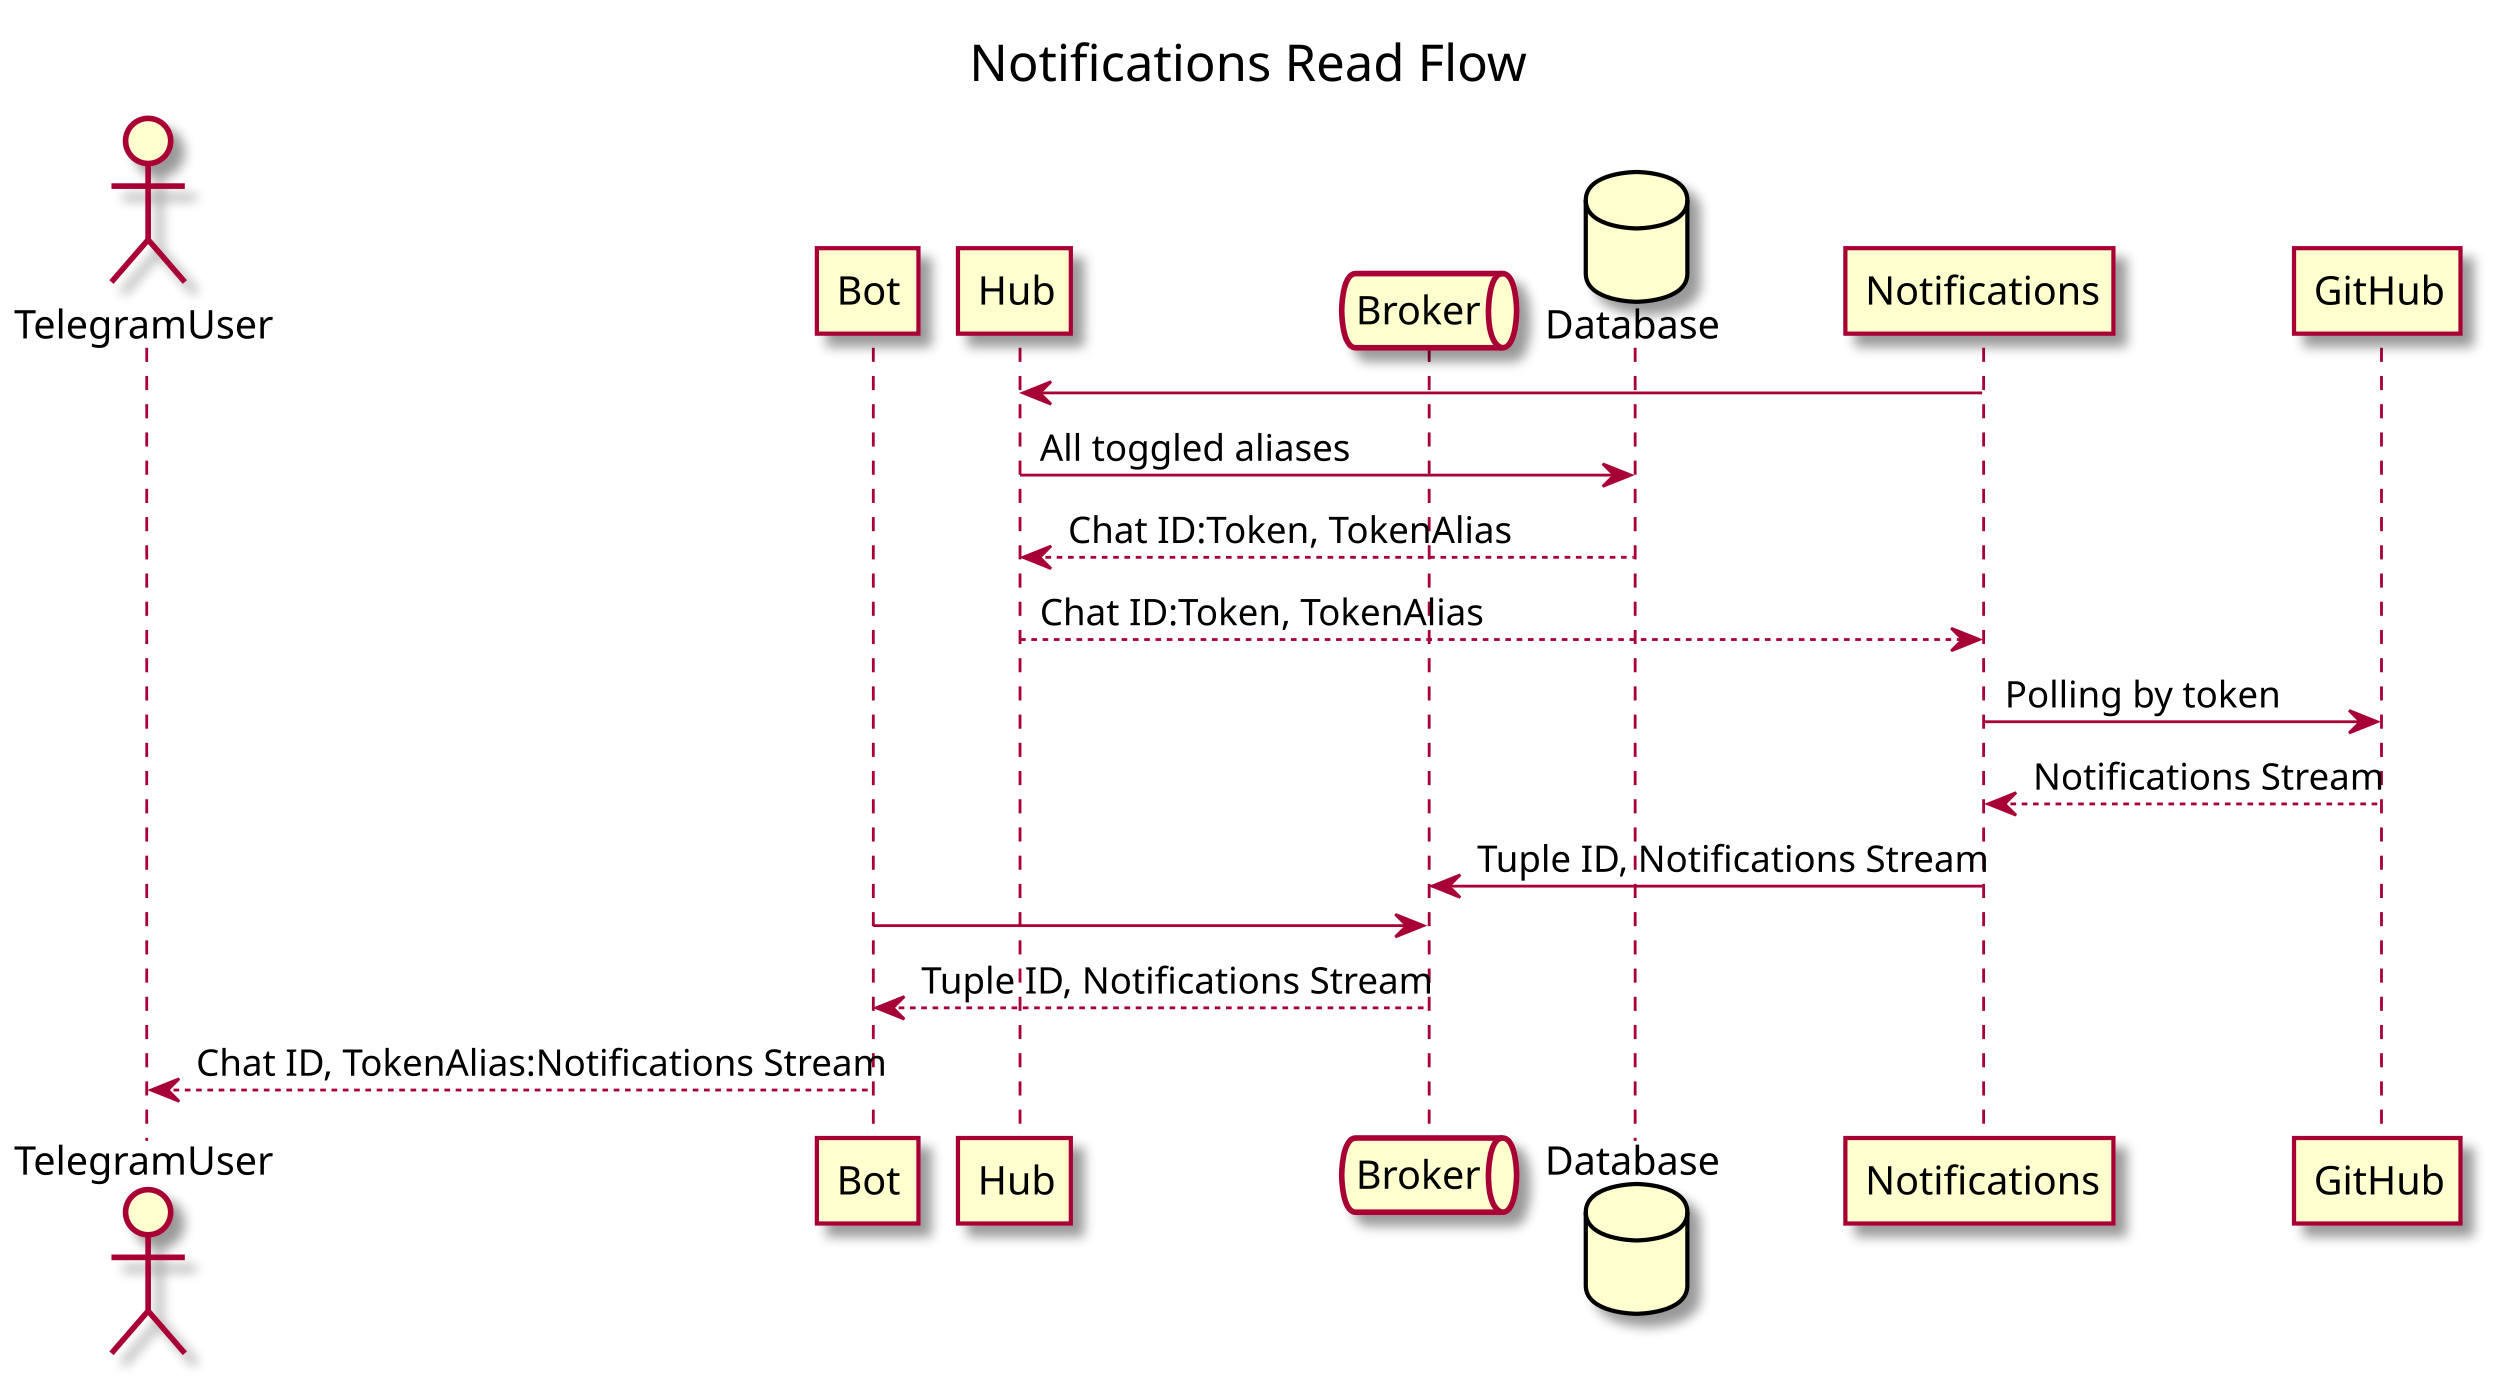
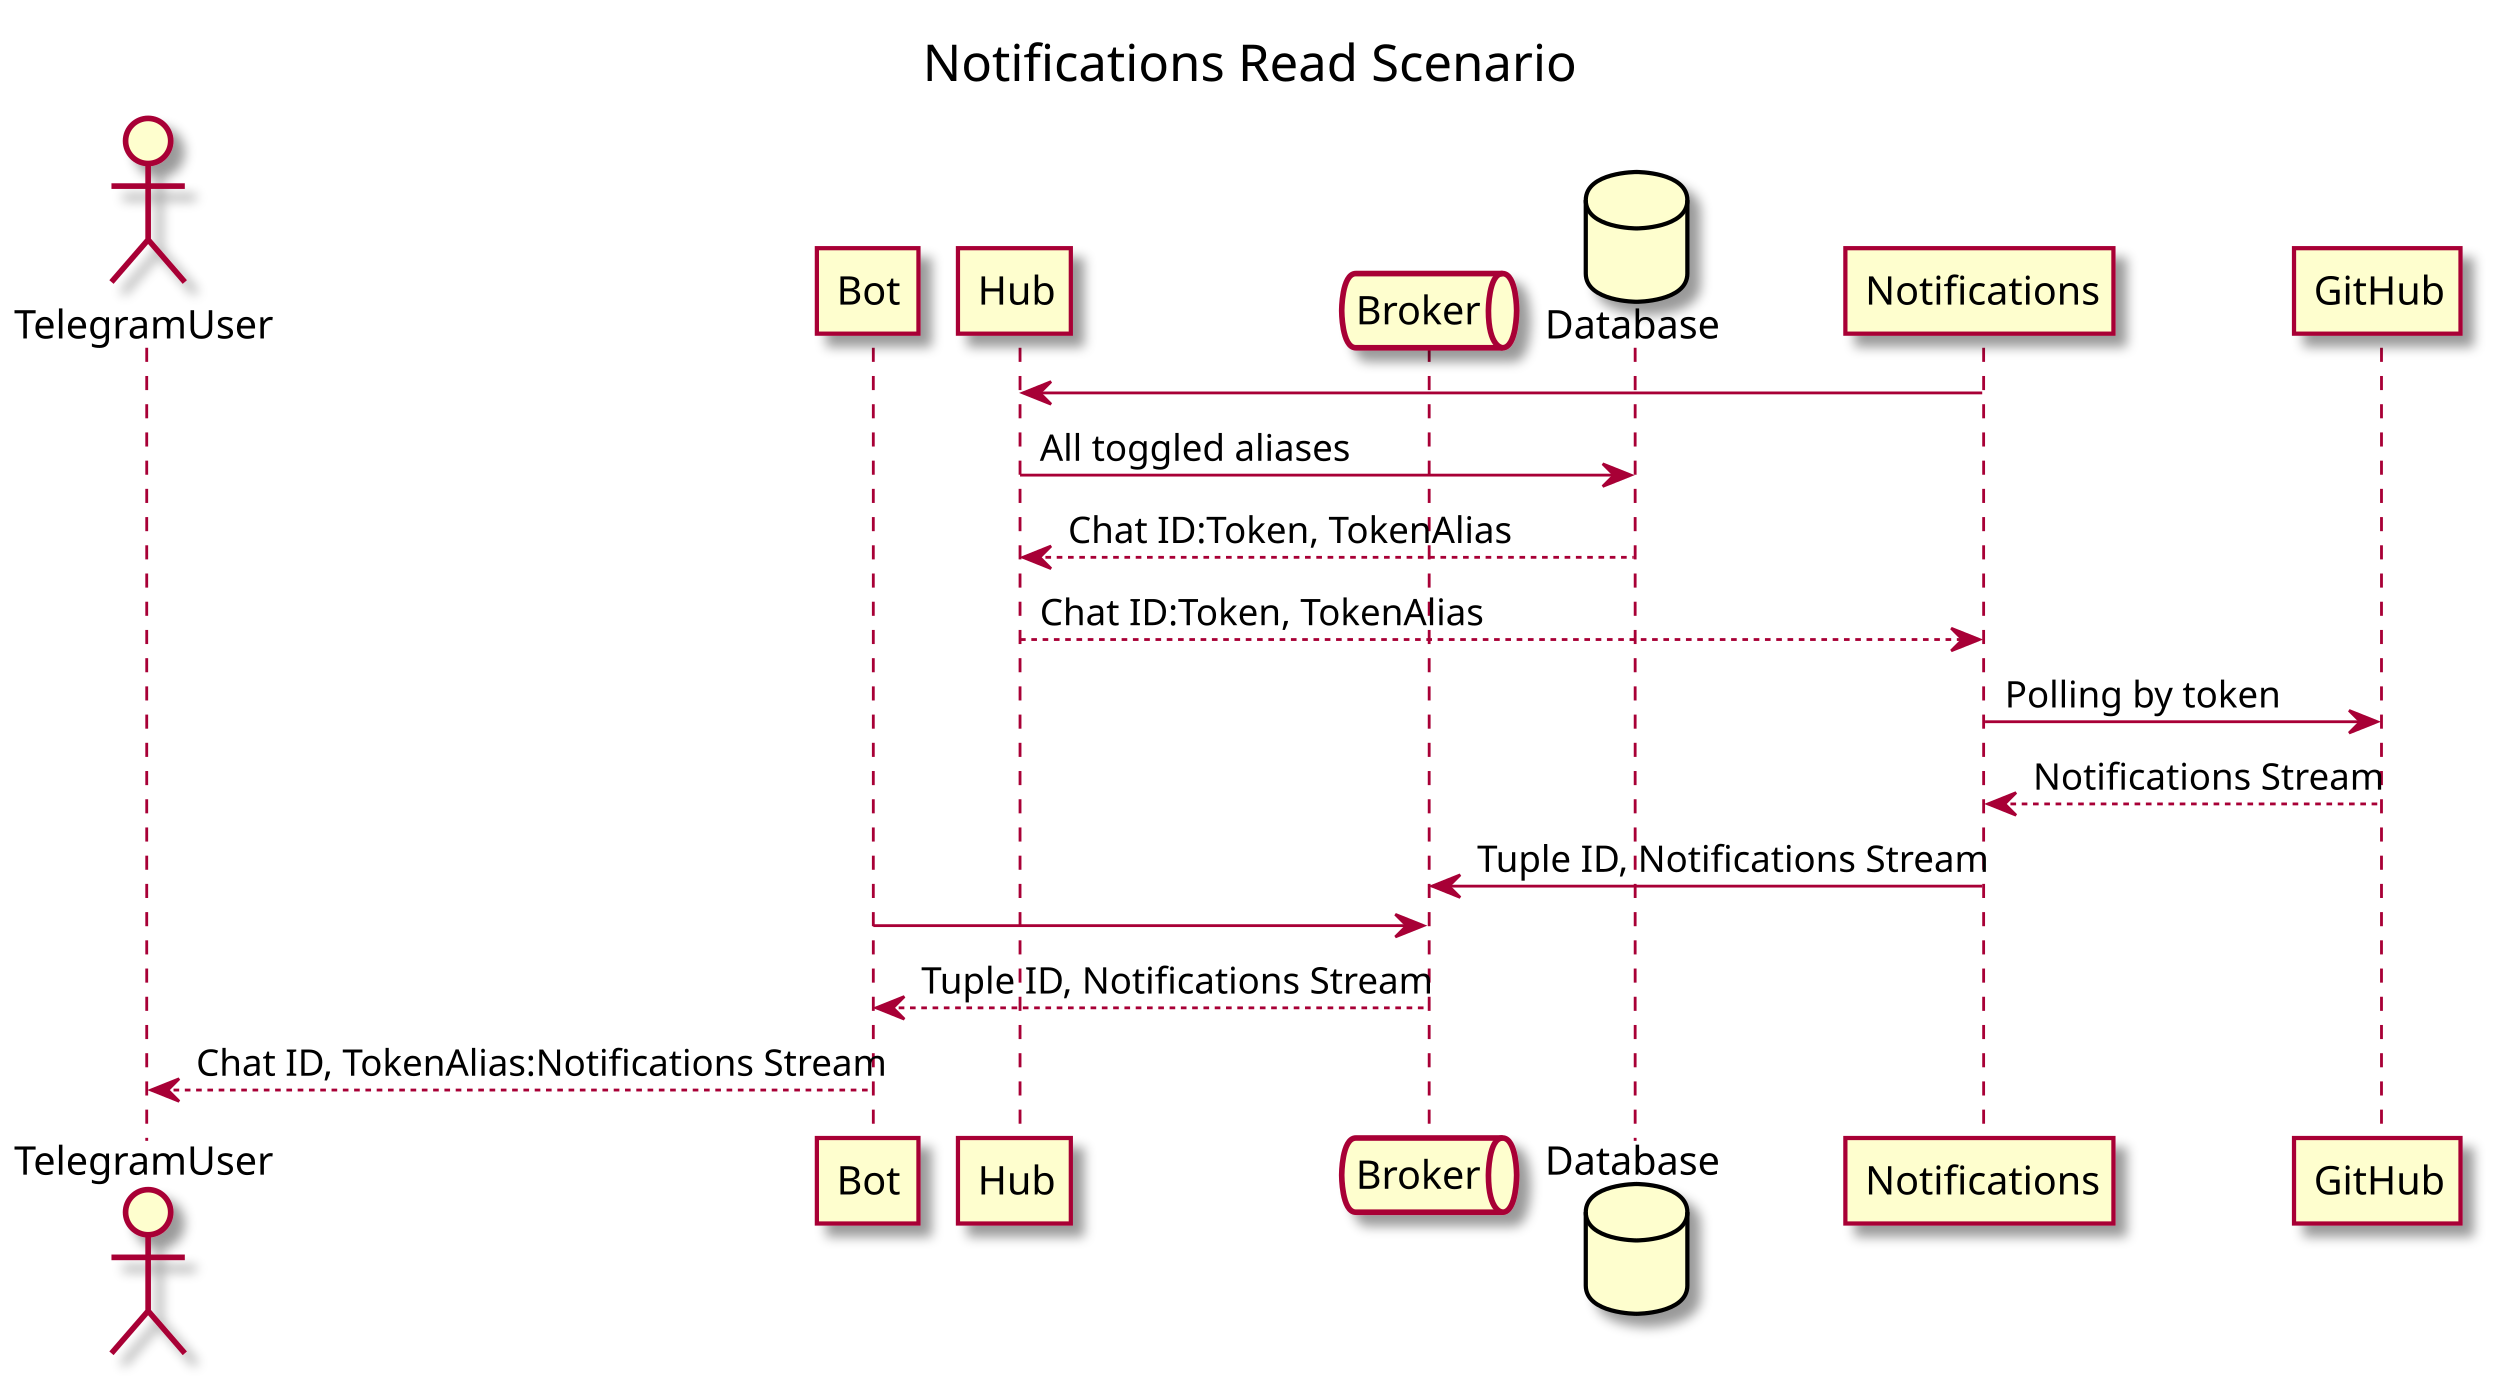
<svg xmlns="http://www.w3.org/2000/svg" contentScriptType="application/ecmascript" contentStyleType="text/css" height="488px" preserveAspectRatio="none" style="width:886px;height:488px;" version="1.1" viewBox="0 0 886 488" width="886px" zoomAndPan="magnify">
  <defs>
-     <filter height="300%" id="fdwztyoxplxg0" width="300%" x="-1" y="-1">
+     <filter height="300%" id="f1tzur0nkorri" width="300%" x="-1" y="-1">
      <feGaussianBlur result="blurOut" stdDeviation="2.0" />
      <feColorMatrix in="blurOut" result="blurOut2" type="matrix" values="0 0 0 0 0 0 0 0 0 0 0 0 0 0 0 0 0 0 .4 0" />
      <feOffset dx="4.0" dy="4.0" in="blurOut2" result="blurOut3" />
      <feBlend in="SourceGraphic" in2="blurOut3" mode="normal" />
    </filter>
  </defs>
  <g>
-     <text fill="#000000" font-family="sans-serif" font-size="18" lengthAdjust="spacingAndGlyphs" textLength="194" x="343.5" y="28.708">Notifications Read Flow</text>
+     <text fill="#000000" font-family="sans-serif" font-size="18" lengthAdjust="spacingAndGlyphs" textLength="227" x="327" y="28.708">Notifications Read Scenario</text>
    <line style="stroke:#A80036;stroke-width:1.0;stroke-dasharray:5.0,5.0;" x1="52" x2="52" y1="123.25" y2="404.312" />
    <line style="stroke:#A80036;stroke-width:1.0;stroke-dasharray:5.0,5.0;" x1="309.5" x2="309.5" y1="123.25" y2="404.312" />
    <line style="stroke:#A80036;stroke-width:1.0;stroke-dasharray:5.0,5.0;" x1="361.5" x2="361.5" y1="123.25" y2="404.312" />
    <line style="stroke:#A80036;stroke-width:1.0;stroke-dasharray:5.0,5.0;" x1="506.5" x2="506.5" y1="123.25" y2="404.312" />
    <line style="stroke:#A80036;stroke-width:1.0;stroke-dasharray:5.0,5.0;" x1="579.5" x2="579.5" y1="123.25" y2="404.312" />
    <line style="stroke:#A80036;stroke-width:1.0;stroke-dasharray:5.0,5.0;" x1="703" x2="703" y1="123.25" y2="404.312" />
    <line style="stroke:#A80036;stroke-width:1.0;stroke-dasharray:5.0,5.0;" x1="844" x2="844" y1="123.25" y2="404.312" />
    <text fill="#000000" font-family="sans-serif" font-size="14" lengthAdjust="spacingAndGlyphs" textLength="89" x="5" y="119.948">TelegramUser</text>
-     <ellipse cx="52.5" cy="49.953" fill="#FEFECE" filter="url(#fdwztyoxplxg0)" rx="8" ry="8" style="stroke:#A80036;stroke-width:2.0;" />
-     <path d="M52.5,57.953 L52.5,84.953 M39.5,65.953 L65.5,65.953 M52.5,84.953 L39.5,99.953 M52.5,84.953 L65.5,99.953 " fill="none" filter="url(#fdwztyoxplxg0)" style="stroke:#A80036;stroke-width:2.0;" />
+     <ellipse cx="52.5" cy="49.953" fill="#FEFECE" filter="url(#f1tzur0nkorri)" rx="8" ry="8" style="stroke:#A80036;stroke-width:2.0;" />
+     <path d="M52.5,57.953 L52.5,84.953 M39.5,65.953 L65.5,65.953 M52.5,84.953 L39.5,99.953 M52.5,84.953 L65.5,99.953 " fill="none" filter="url(#f1tzur0nkorri)" style="stroke:#A80036;stroke-width:2.0;" />
    <text fill="#000000" font-family="sans-serif" font-size="14" lengthAdjust="spacingAndGlyphs" textLength="89" x="5" y="416.308">TelegramUser</text>
-     <ellipse cx="52.5" cy="429.609" fill="#FEFECE" filter="url(#fdwztyoxplxg0)" rx="8" ry="8" style="stroke:#A80036;stroke-width:2.0;" />
-     <path d="M52.5,437.609 L52.5,464.609 M39.5,445.609 L65.5,445.609 M52.5,464.609 L39.5,479.609 M52.5,464.609 L65.5,479.609 " fill="none" filter="url(#fdwztyoxplxg0)" style="stroke:#A80036;stroke-width:2.0;" />
-     <rect fill="#FEFECE" filter="url(#fdwztyoxplxg0)" height="30.297" style="stroke:#A80036;stroke-width:1.5;" width="36" x="289.5" y="87.953" />
+     <ellipse cx="52.5" cy="429.609" fill="#FEFECE" filter="url(#f1tzur0nkorri)" rx="8" ry="8" style="stroke:#A80036;stroke-width:2.0;" />
+     <path d="M52.5,437.609 L52.5,464.609 M39.5,445.609 L65.5,445.609 M52.5,464.609 L39.5,479.609 M52.5,464.609 L65.5,479.609 " fill="none" filter="url(#f1tzur0nkorri)" style="stroke:#A80036;stroke-width:2.0;" />
+     <rect fill="#FEFECE" filter="url(#f1tzur0nkorri)" height="30.297" style="stroke:#A80036;stroke-width:1.5;" width="36" x="289.5" y="87.953" />
    <text fill="#000000" font-family="sans-serif" font-size="14" lengthAdjust="spacingAndGlyphs" textLength="22" x="296.5" y="107.948">Bot</text>
-     <rect fill="#FEFECE" filter="url(#fdwztyoxplxg0)" height="30.297" style="stroke:#A80036;stroke-width:1.5;" width="36" x="289.5" y="403.312" />
+     <rect fill="#FEFECE" filter="url(#f1tzur0nkorri)" height="30.297" style="stroke:#A80036;stroke-width:1.5;" width="36" x="289.5" y="403.312" />
    <text fill="#000000" font-family="sans-serif" font-size="14" lengthAdjust="spacingAndGlyphs" textLength="22" x="296.5" y="423.308">Bot</text>
-     <rect fill="#FEFECE" filter="url(#fdwztyoxplxg0)" height="30.297" style="stroke:#A80036;stroke-width:1.5;" width="40" x="339.5" y="87.953" />
+     <rect fill="#FEFECE" filter="url(#f1tzur0nkorri)" height="30.297" style="stroke:#A80036;stroke-width:1.5;" width="40" x="339.5" y="87.953" />
    <text fill="#000000" font-family="sans-serif" font-size="14" lengthAdjust="spacingAndGlyphs" textLength="26" x="346.5" y="107.948">Hub</text>
-     <rect fill="#FEFECE" filter="url(#fdwztyoxplxg0)" height="30.297" style="stroke:#A80036;stroke-width:1.5;" width="40" x="339.5" y="403.312" />
+     <rect fill="#FEFECE" filter="url(#f1tzur0nkorri)" height="30.297" style="stroke:#A80036;stroke-width:1.5;" width="40" x="339.5" y="403.312" />
    <text fill="#000000" font-family="sans-serif" font-size="14" lengthAdjust="spacingAndGlyphs" textLength="26" x="346.5" y="423.308">Hub</text>
-     <path d="M480.5,96.953 L532.5,96.953 C537.5,96.953 537.5,110.102 537.5,110.102 C537.5,110.102 537.5,123.25 532.5,123.25 L480.5,123.25 C475.5,123.25 475.5,110.102 475.5,110.102 C475.5,110.102 475.5,96.953 480.5,96.953 " fill="#FEFECE" filter="url(#fdwztyoxplxg0)" style="stroke:#A80036;stroke-width:2.0;" />
+     <path d="M480.5,96.953 L532.5,96.953 C537.5,96.953 537.5,110.102 537.5,110.102 C537.5,110.102 537.5,123.25 532.5,123.25 L480.5,123.25 C475.5,123.25 475.5,110.102 475.5,110.102 C475.5,110.102 475.5,96.953 480.5,96.953 " fill="#FEFECE" filter="url(#f1tzur0nkorri)" style="stroke:#A80036;stroke-width:2.0;" />
    <path d="M532.5,96.953 C527.5,96.953 527.5,110.102 527.5,110.102 C527.5,123.25 532.5,123.25 532.5,123.25 " fill="none" style="stroke:#A80036;stroke-width:2.0;" />
    <text fill="#000000" font-family="sans-serif" font-size="14" lengthAdjust="spacingAndGlyphs" textLength="42" x="480.5" y="114.948">Broker</text>
-     <path d="M480.5,403.312 L532.5,403.312 C537.5,403.312 537.5,416.461 537.5,416.461 C537.5,416.461 537.5,429.609 532.5,429.609 L480.5,429.609 C475.5,429.609 475.5,416.461 475.5,416.461 C475.5,416.461 475.5,403.312 480.5,403.312 " fill="#FEFECE" filter="url(#fdwztyoxplxg0)" style="stroke:#A80036;stroke-width:2.0;" />
+     <path d="M480.5,403.312 L532.5,403.312 C537.5,403.312 537.5,416.461 537.5,416.461 C537.5,416.461 537.5,429.609 532.5,429.609 L480.5,429.609 C475.5,429.609 475.5,416.461 475.5,416.461 C475.5,416.461 475.5,403.312 480.5,403.312 " fill="#FEFECE" filter="url(#f1tzur0nkorri)" style="stroke:#A80036;stroke-width:2.0;" />
    <path d="M532.5,403.312 C527.5,403.312 527.5,416.461 527.5,416.461 C527.5,429.609 532.5,429.609 532.5,429.609 " fill="none" style="stroke:#A80036;stroke-width:2.0;" />
    <text fill="#000000" font-family="sans-serif" font-size="14" lengthAdjust="spacingAndGlyphs" textLength="42" x="480.5" y="421.308">Broker</text>
    <text fill="#000000" font-family="sans-serif" font-size="14" lengthAdjust="spacingAndGlyphs" textLength="59" x="547.5" y="119.948">Database</text>
-     <path d="M562,70.953 C562,60.953 580,60.953 580,60.953 C580,60.953 598,60.953 598,70.953 L598,96.953 C598,106.953 580,106.953 580,106.953 C580,106.953 562,106.953 562,96.953 L562,70.953 " fill="#FEFECE" filter="url(#fdwztyoxplxg0)" style="stroke:#000000;stroke-width:1.5;" />
+     <path d="M562,70.953 C562,60.953 580,60.953 580,60.953 C580,60.953 598,60.953 598,70.953 L598,96.953 C598,106.953 580,106.953 580,106.953 C580,106.953 562,106.953 562,96.953 L562,70.953 " fill="#FEFECE" filter="url(#f1tzur0nkorri)" style="stroke:#000000;stroke-width:1.5;" />
    <path d="M562,70.953 C562,80.953 580,80.953 580,80.953 C580,80.953 598,80.953 598,70.953 " fill="none" style="stroke:#000000;stroke-width:1.5;" />
    <text fill="#000000" font-family="sans-serif" font-size="14" lengthAdjust="spacingAndGlyphs" textLength="59" x="547.5" y="416.308">Database</text>
-     <path d="M562,429.609 C562,419.609 580,419.609 580,419.609 C580,419.609 598,419.609 598,429.609 L598,455.609 C598,465.609 580,465.609 580,465.609 C580,465.609 562,465.609 562,455.609 L562,429.609 " fill="#FEFECE" filter="url(#fdwztyoxplxg0)" style="stroke:#000000;stroke-width:1.5;" />
+     <path d="M562,429.609 C562,419.609 580,419.609 580,419.609 C580,419.609 598,419.609 598,429.609 L598,455.609 C598,465.609 580,465.609 580,465.609 C580,465.609 562,465.609 562,455.609 L562,429.609 " fill="#FEFECE" filter="url(#f1tzur0nkorri)" style="stroke:#000000;stroke-width:1.5;" />
    <path d="M562,429.609 C562,439.609 580,439.609 580,439.609 C580,439.609 598,439.609 598,429.609 " fill="none" style="stroke:#000000;stroke-width:1.5;" />
-     <rect fill="#FEFECE" filter="url(#fdwztyoxplxg0)" height="30.297" style="stroke:#A80036;stroke-width:1.5;" width="95" x="654" y="87.953" />
+     <rect fill="#FEFECE" filter="url(#f1tzur0nkorri)" height="30.297" style="stroke:#A80036;stroke-width:1.5;" width="95" x="654" y="87.953" />
    <text fill="#000000" font-family="sans-serif" font-size="14" lengthAdjust="spacingAndGlyphs" textLength="81" x="661" y="107.948">Notifications</text>
-     <rect fill="#FEFECE" filter="url(#fdwztyoxplxg0)" height="30.297" style="stroke:#A80036;stroke-width:1.5;" width="95" x="654" y="403.312" />
+     <rect fill="#FEFECE" filter="url(#f1tzur0nkorri)" height="30.297" style="stroke:#A80036;stroke-width:1.5;" width="95" x="654" y="403.312" />
    <text fill="#000000" font-family="sans-serif" font-size="14" lengthAdjust="spacingAndGlyphs" textLength="81" x="661" y="423.308">Notifications</text>
-     <rect fill="#FEFECE" filter="url(#fdwztyoxplxg0)" height="30.297" style="stroke:#A80036;stroke-width:1.5;" width="59" x="813" y="87.953" />
+     <rect fill="#FEFECE" filter="url(#f1tzur0nkorri)" height="30.297" style="stroke:#A80036;stroke-width:1.5;" width="59" x="813" y="87.953" />
    <text fill="#000000" font-family="sans-serif" font-size="14" lengthAdjust="spacingAndGlyphs" textLength="45" x="820" y="107.948">GitHub</text>
-     <rect fill="#FEFECE" filter="url(#fdwztyoxplxg0)" height="30.297" style="stroke:#A80036;stroke-width:1.5;" width="59" x="813" y="403.312" />
+     <rect fill="#FEFECE" filter="url(#f1tzur0nkorri)" height="30.297" style="stroke:#A80036;stroke-width:1.5;" width="59" x="813" y="403.312" />
    <text fill="#000000" font-family="sans-serif" font-size="14" lengthAdjust="spacingAndGlyphs" textLength="45" x="820" y="423.308">GitHub</text>
    <polygon fill="#A80036" points="372.5,135.25,362.5,139.25,372.5,143.25,368.5,139.25" style="stroke:#A80036;stroke-width:1.0;" />
    <line style="stroke:#A80036;stroke-width:1.0;" x1="366.5" x2="702.5" y1="139.25" y2="139.25" />
    <polygon fill="#A80036" points="568,164.383,578,168.383,568,172.383,572,168.383" style="stroke:#A80036;stroke-width:1.0;" />
    <line style="stroke:#A80036;stroke-width:1.0;" x1="361.5" x2="574" y1="168.383" y2="168.383" />
    <text fill="#000000" font-family="sans-serif" font-size="13" lengthAdjust="spacingAndGlyphs" textLength="103" x="368.5" y="163.317">All toggled aliases</text>
    <polygon fill="#A80036" points="372.5,193.516,362.5,197.516,372.5,201.516,368.5,197.516" style="stroke:#A80036;stroke-width:1.0;" />
    <line style="stroke:#A80036;stroke-width:1.0;stroke-dasharray:2.0,2.0;" x1="366.5" x2="579" y1="197.516" y2="197.516" />
    <text fill="#000000" font-family="sans-serif" font-size="13" lengthAdjust="spacingAndGlyphs" textLength="152" x="378.5" y="192.45">Chat ID:Token, TokenAlias</text>
    <polygon fill="#A80036" points="691.5,222.648,701.5,226.648,691.5,230.648,695.5,226.648" style="stroke:#A80036;stroke-width:1.0;" />
    <line style="stroke:#A80036;stroke-width:1.0;stroke-dasharray:2.0,2.0;" x1="361.5" x2="697.5" y1="226.648" y2="226.648" />
    <text fill="#000000" font-family="sans-serif" font-size="13" lengthAdjust="spacingAndGlyphs" textLength="152" x="368.5" y="221.583">Chat ID:Token, TokenAlias</text>
    <polygon fill="#A80036" points="832.5,251.781,842.5,255.781,832.5,259.781,836.5,255.781" style="stroke:#A80036;stroke-width:1.0;" />
    <line style="stroke:#A80036;stroke-width:1.0;" x1="703.5" x2="838.5" y1="255.781" y2="255.781" />
    <text fill="#000000" font-family="sans-serif" font-size="13" lengthAdjust="spacingAndGlyphs" textLength="92" x="710.5" y="250.715">Polling by token</text>
    <polygon fill="#A80036" points="714.5,280.914,704.5,284.914,714.5,288.914,710.5,284.914" style="stroke:#A80036;stroke-width:1.0;" />
    <line style="stroke:#A80036;stroke-width:1.0;stroke-dasharray:2.0,2.0;" x1="708.5" x2="843.5" y1="284.914" y2="284.914" />
    <text fill="#000000" font-family="sans-serif" font-size="13" lengthAdjust="spacingAndGlyphs" textLength="117" x="720.5" y="279.848">Notifications Stream</text>
    <polygon fill="#A80036" points="517.5,310.047,507.5,314.047,517.5,318.047,513.5,314.047" style="stroke:#A80036;stroke-width:1.0;" />
    <line style="stroke:#A80036;stroke-width:1.0;" x1="511.5" x2="702.5" y1="314.047" y2="314.047" />
    <text fill="#000000" font-family="sans-serif" font-size="13" lengthAdjust="spacingAndGlyphs" textLength="173" x="523.5" y="308.981">Tuple ID, Notifications Stream</text>
    <polygon fill="#A80036" points="494.5,324.047,504.5,328.047,494.5,332.047,498.5,328.047" style="stroke:#A80036;stroke-width:1.0;" />
    <line style="stroke:#A80036;stroke-width:1.0;" x1="309.5" x2="500.5" y1="328.047" y2="328.047" />
    <polygon fill="#A80036" points="320.5,353.18,310.5,357.18,320.5,361.18,316.5,357.18" style="stroke:#A80036;stroke-width:1.0;" />
    <line style="stroke:#A80036;stroke-width:1.0;stroke-dasharray:2.0,2.0;" x1="314.5" x2="505.5" y1="357.18" y2="357.18" />
    <text fill="#000000" font-family="sans-serif" font-size="13" lengthAdjust="spacingAndGlyphs" textLength="173" x="326.5" y="352.114">Tuple ID, Notifications Stream</text>
    <polygon fill="#A80036" points="63.5,382.312,53.5,386.312,63.5,390.312,59.5,386.312" style="stroke:#A80036;stroke-width:1.0;" />
    <line style="stroke:#A80036;stroke-width:1.0;stroke-dasharray:2.0,2.0;" x1="57.5" x2="308.5" y1="386.312" y2="386.312" />
    <text fill="#000000" font-family="sans-serif" font-size="13" lengthAdjust="spacingAndGlyphs" textLength="233" x="69.5" y="381.247">Chat ID, TokenAlias:Notifications Stream</text>
  </g>
</svg>
